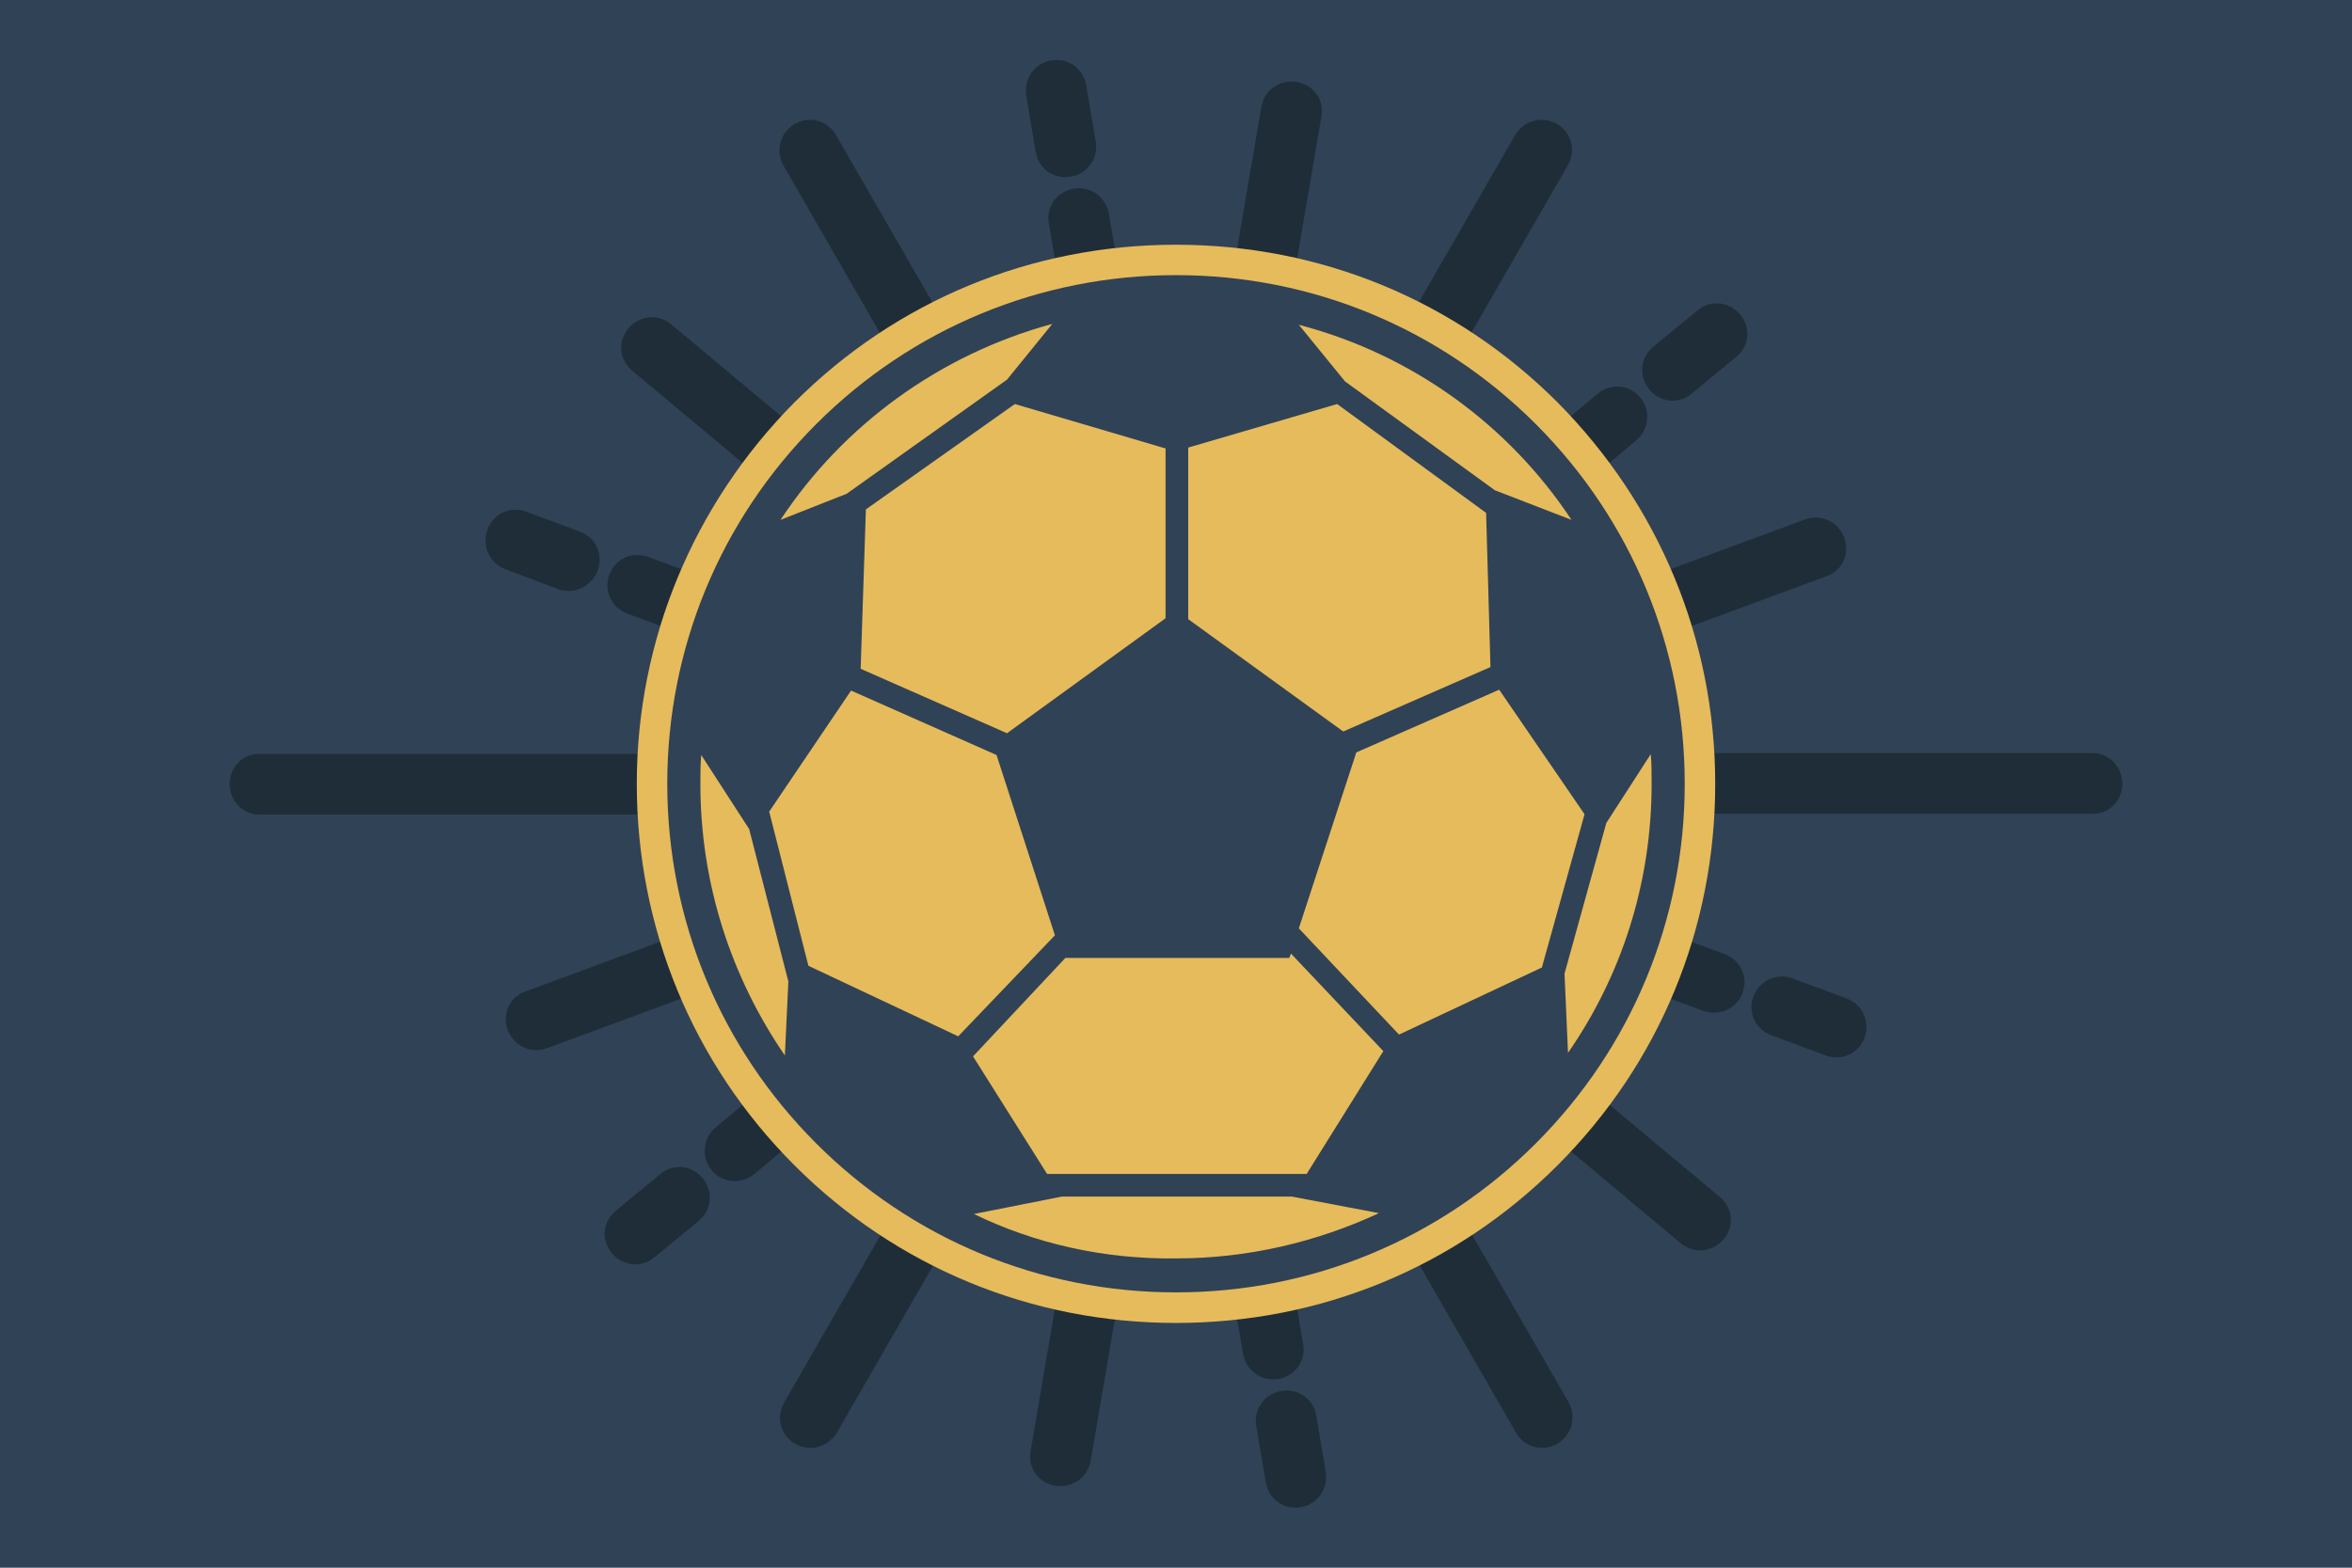
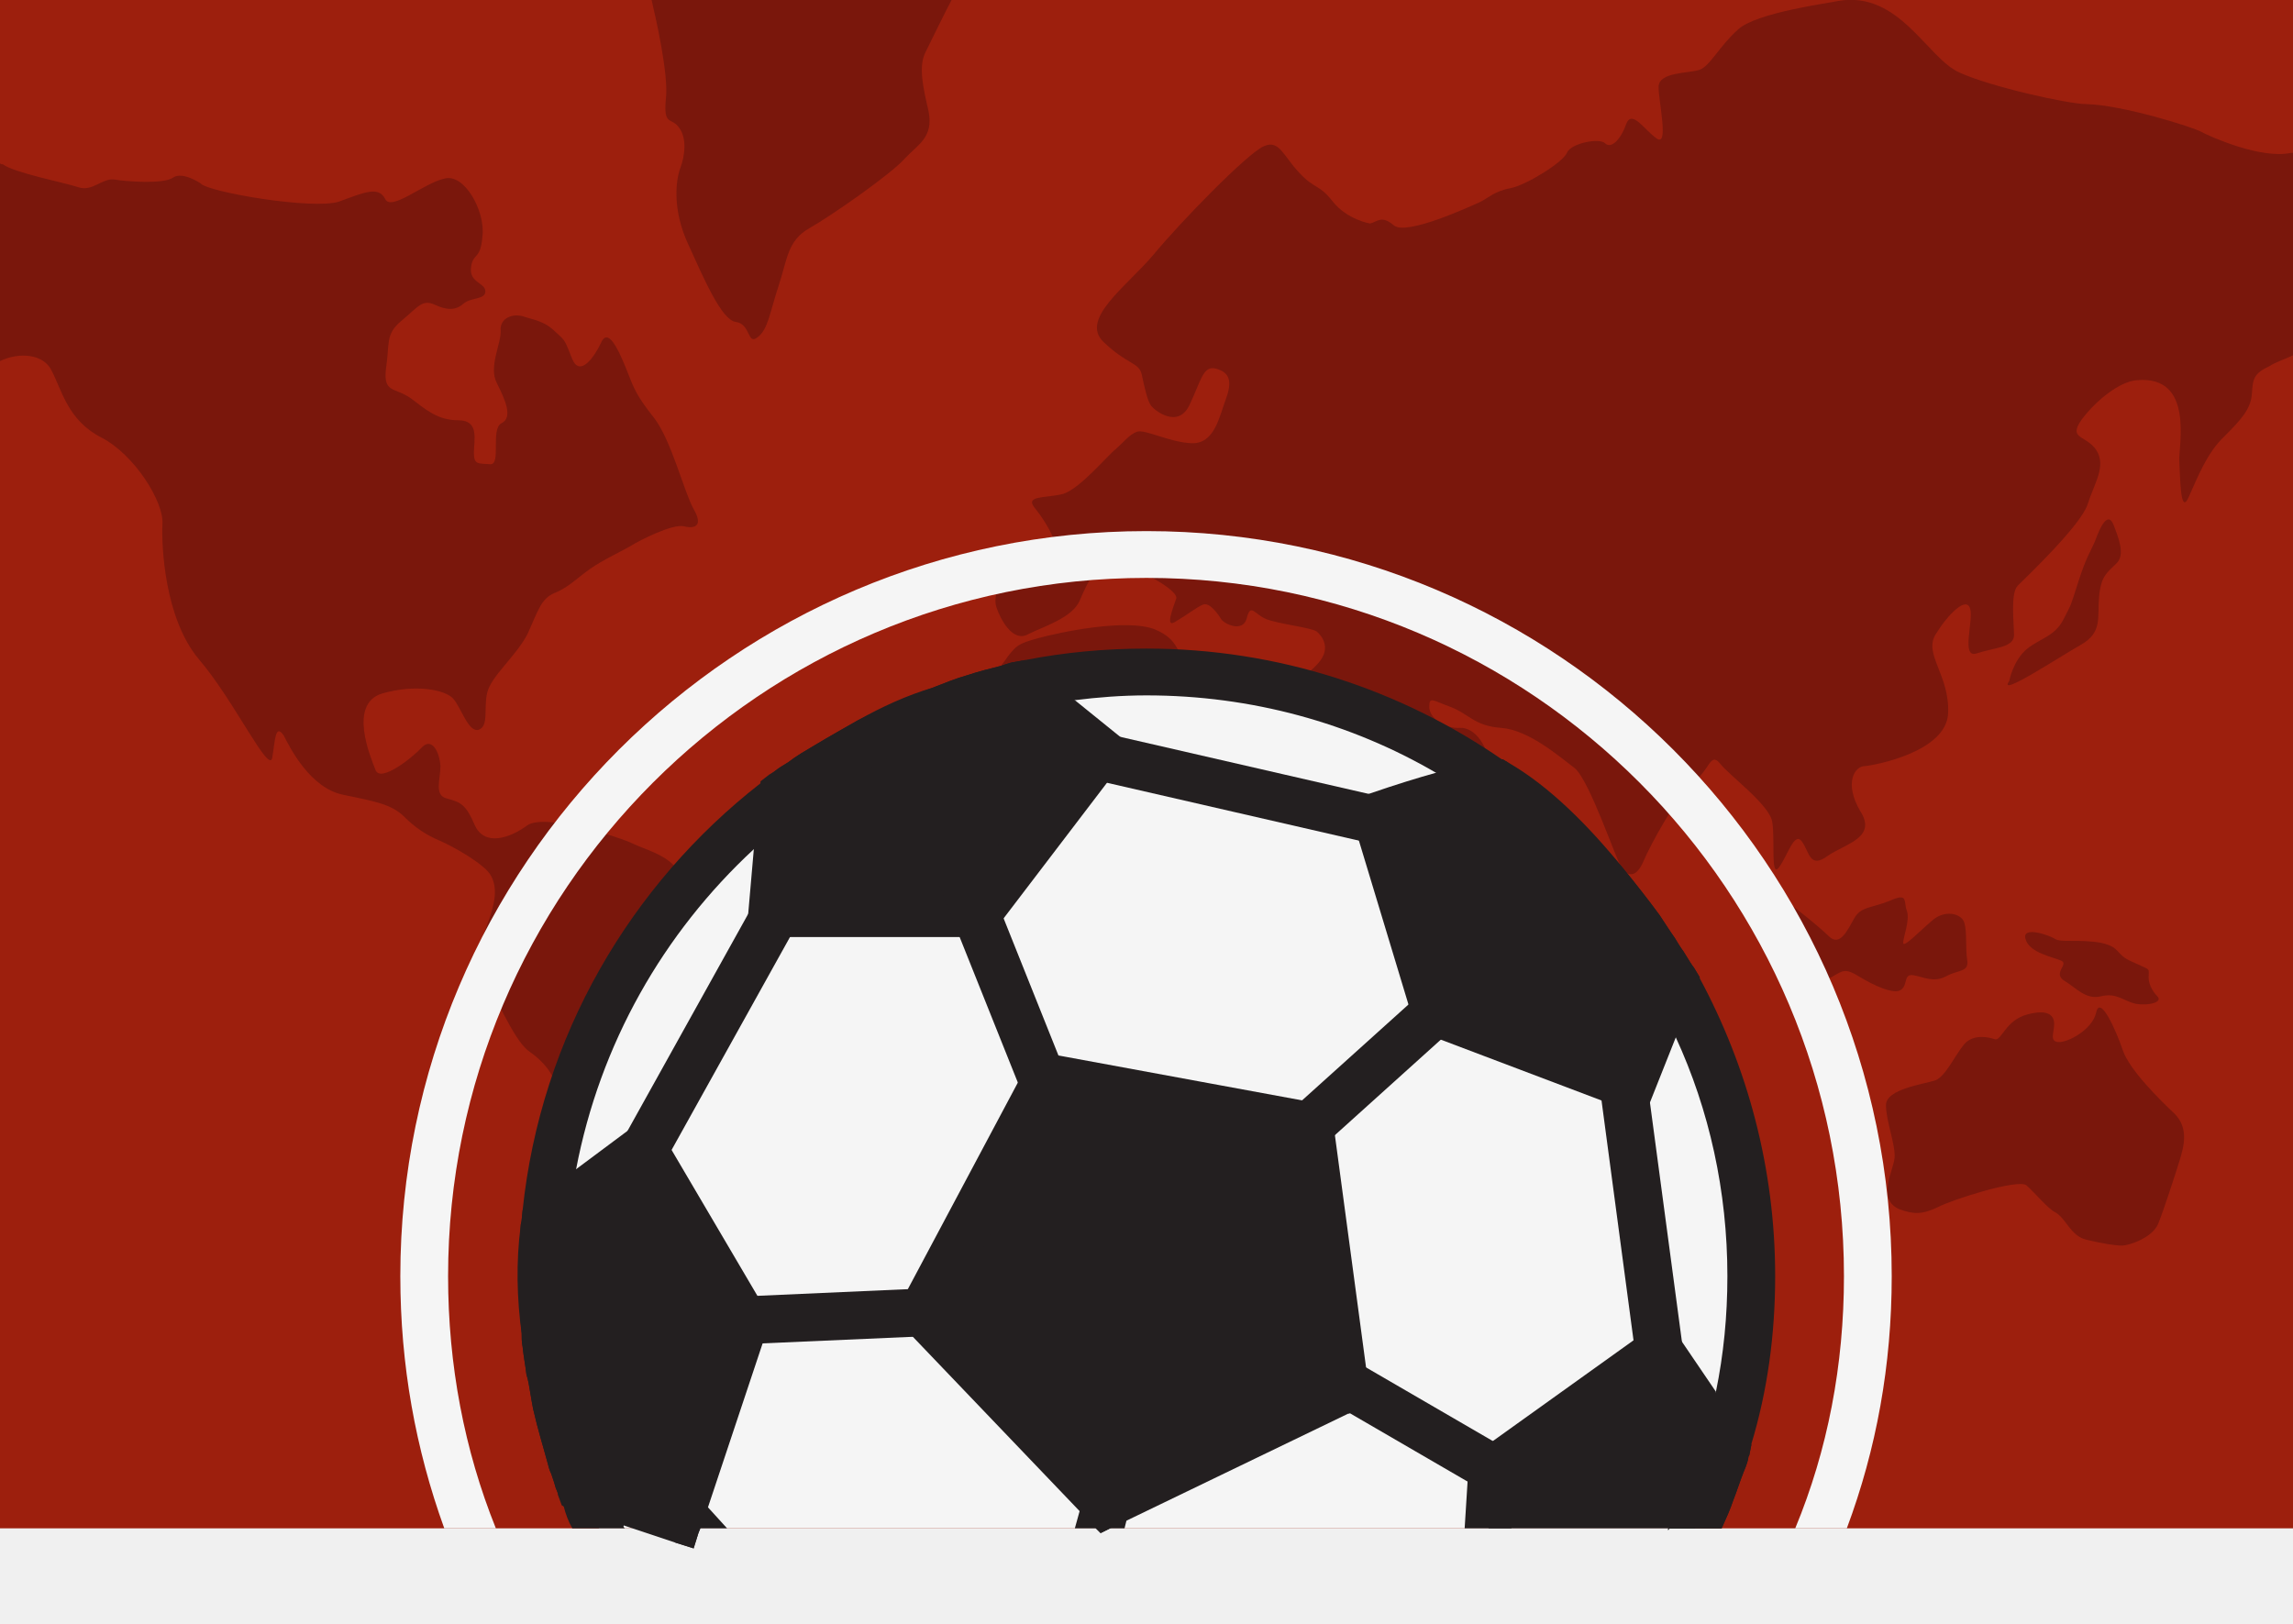
- <svg xmlns="http://www.w3.org/2000/svg" width="27" height="18" viewBox="0 0 27 18" fill="none">
-   <path d="M27 0H0V18H27V0Z" fill="#304256" />
-   <path d="M2.98 9.07H10.1C10.18 9.07 10.18 8.94 10.1 8.94H2.98C2.9 8.93 2.9 9.07 2.98 9.07Z" fill="#1F2D38" stroke="#1F2D38" stroke-width="0.567" stroke-miterlimit="10" />
-   <path d="M9.36 16.31L11.86 11.97C11.9 11.9 11.79 11.83 11.75 11.9L9.25 16.24C9.2 16.32 9.31 16.38 9.36 16.31Z" fill="#1F2D38" stroke="#1F2D38" stroke-width="0.567" stroke-miterlimit="10" />
-   <path d="M17.76 16.24L15.26 11.9C15.22 11.83 15.1 11.89 15.15 11.97L17.65 16.31C17.69 16.38 17.8 16.32 17.76 16.24Z" fill="#1F2D38" stroke="#1F2D38" stroke-width="0.567" stroke-miterlimit="10" />
-   <path d="M24.02 8.93H16.9C16.82 8.93 16.82 9.06 16.9 9.06H24.02C24.1 9.07 24.1 8.93 24.02 8.93Z" fill="#1F2D38" stroke="#1F2D38" stroke-width="0.567" stroke-miterlimit="10" />
-   <path d="M17.64 1.69L15.14 6.03C15.1 6.1 15.21 6.17 15.25 6.1L17.75 1.76C17.8 1.68 17.69 1.62 17.64 1.69Z" fill="#1F2D38" stroke="#1F2D38" stroke-width="0.567" stroke-miterlimit="10" />
-   <path d="M9.24 1.76L11.74 6.1C11.78 6.17 11.9 6.11 11.85 6.03L9.35 1.69C9.31 1.62 9.2 1.68 9.24 1.76Z" fill="#1F2D38" stroke="#1F2D38" stroke-width="0.567" stroke-miterlimit="10" />
-   <path d="M14.76 1.27L14.28 4.08C14.27 4.16 14.4 4.19 14.41 4.1L14.89 1.29C14.91 1.21 14.78 1.19 14.76 1.27Z" fill="#1F2D38" stroke="#1F2D38" stroke-width="0.567" stroke-miterlimit="10" />
-   <path d="M7.44 4.039L9.63 5.869C9.7 5.919 9.78 5.819 9.71 5.769L7.52 3.939C7.46 3.889 7.37 3.989 7.44 4.039Z" fill="#1F2D38" stroke="#1F2D38" stroke-width="0.567" stroke-miterlimit="10" />
-   <path d="M6.18 11.77L8.86 10.78C8.94 10.75 8.89 10.63 8.81 10.66L6.13 11.65C6.05 11.67 6.1 11.8 6.18 11.77Z" fill="#1F2D38" stroke="#1F2D38" stroke-width="0.567" stroke-miterlimit="10" />
-   <path d="M12.24 16.73L12.72 13.92C12.73 13.84 12.6 13.81 12.59 13.9L12.11 16.71C12.09 16.79 12.22 16.81 12.24 16.73Z" fill="#1F2D38" stroke="#1F2D38" stroke-width="0.567" stroke-miterlimit="10" />
-   <path d="M19.56 13.96L17.37 12.13C17.3 12.08 17.22 12.18 17.29 12.23L19.48 14.06C19.54 14.11 19.63 14.01 19.56 13.96Z" fill="#1F2D38" stroke="#1F2D38" stroke-width="0.567" stroke-miterlimit="10" />
-   <path d="M20.82 6.23L18.14 7.22C18.06 7.25 18.11 7.37 18.19 7.34L20.87 6.35C20.95 6.33 20.9 6.2 20.82 6.23Z" fill="#1F2D38" stroke="#1F2D38" stroke-width="0.567" stroke-miterlimit="10" />
-   <path d="M7.3 6.78L10.64 8.01C10.72 8.04 10.77 7.92 10.69 7.89L7.34 6.66C7.26 6.63 7.22 6.75 7.3 6.78Z" fill="#1F2D38" stroke="#1F2D38" stroke-width="0.567" stroke-miterlimit="10" />
-   <path d="M5.9 6.27L6.51 6.5C6.59 6.52 6.64 6.4 6.56 6.37L5.94 6.14C5.86 6.11 5.82 6.24 5.9 6.27Z" fill="#1F2D38" stroke="#1F2D38" stroke-width="0.567" stroke-miterlimit="10" />
-   <path d="M8.48 13.26L11.21 10.98C11.28 10.93 11.19 10.82 11.13 10.88L8.4 13.16C8.33 13.22 8.41 13.32 8.48 13.26Z" fill="#1F2D38" stroke="#1F2D38" stroke-width="0.567" stroke-miterlimit="10" />
-   <path d="M7.33 14.22L7.84 13.8C7.91 13.75 7.82 13.64 7.76 13.7L7.25 14.12C7.18 14.17 7.27 14.27 7.33 14.22Z" fill="#1F2D38" stroke="#1F2D38" stroke-width="0.567" stroke-miterlimit="10" />
-   <path d="M14.68 15.48L14.08 11.97C14.07 11.89 13.94 11.91 13.95 11.99L14.55 15.5C14.57 15.59 14.7 15.56 14.68 15.48Z" fill="#1F2D38" stroke="#1F2D38" stroke-width="0.567" stroke-miterlimit="10" />
-   <path d="M14.94 16.95L14.83 16.3C14.82 16.22 14.69 16.24 14.7 16.32L14.81 16.97C14.82 17.06 14.95 17.04 14.94 16.95Z" fill="#1F2D38" stroke="#1F2D38" stroke-width="0.567" stroke-miterlimit="10" />
-   <path d="M19.7 11.22L16.36 9.99C16.28 9.96 16.23 10.08 16.31 10.11L19.65 11.34C19.74 11.37 19.78 11.25 19.7 11.22Z" fill="#1F2D38" stroke="#1F2D38" stroke-width="0.567" stroke-miterlimit="10" />
-   <path d="M21.1 11.73L20.48 11.5C20.4 11.47 20.35 11.59 20.43 11.62L21.05 11.85C21.14 11.89 21.18 11.76 21.1 11.73Z" fill="#1F2D38" stroke="#1F2D38" stroke-width="0.567" stroke-miterlimit="10" />
-   <path d="M18.52 4.74L15.79 7.02C15.72 7.07 15.81 7.18 15.87 7.12L18.6 4.84C18.67 4.78 18.59 4.68 18.52 4.74Z" fill="#1F2D38" stroke="#1F2D38" stroke-width="0.567" stroke-miterlimit="10" />
-   <path d="M19.67 3.78L19.16 4.2C19.09 4.25 19.18 4.36 19.24 4.3L19.75 3.88C19.82 3.83 19.73 3.73 19.67 3.78Z" fill="#1F2D38" stroke="#1F2D38" stroke-width="0.567" stroke-miterlimit="10" />
-   <path d="M12.32 2.52L12.92 6.03C12.93 6.11 13.06 6.09 13.05 6.01L12.45 2.5C12.43 2.41 12.3 2.44 12.32 2.52Z" fill="#1F2D38" stroke="#1F2D38" stroke-width="0.567" stroke-miterlimit="10" />
-   <path d="M12.06 1.05L12.17 1.7C12.18 1.78 12.31 1.76 12.3 1.68L12.19 1.03C12.18 0.94 12.05 0.96 12.06 1.05Z" fill="#1F2D38" stroke="#1F2D38" stroke-width="0.567" stroke-miterlimit="10" />
-   <path d="M17.88 4.62C16.71 3.45 15.16 2.81 13.5 2.81C11.84 2.81 10.29 3.45 9.12 4.62C7.96 5.79 7.31 7.35 7.31 9C7.31 10.65 7.95 12.21 9.12 13.38C10.29 14.55 11.84 15.19 13.5 15.19C15.16 15.19 16.71 14.55 17.88 13.38C19.05 12.21 19.69 10.66 19.69 9C19.69 7.34 19.04 5.79 17.88 4.62Z" fill="#E6BB5B" />
-   <path d="M17.63 4.869C16.53 3.769 15.06 3.159 13.5 3.159C11.94 3.159 10.47 3.769 9.37 4.869C8.27 5.969 7.66 7.439 7.66 8.999C7.66 10.559 8.27 12.029 9.37 13.129C10.47 14.229 11.94 14.839 13.5 14.839C15.06 14.839 16.53 14.229 17.63 13.129C18.73 12.029 19.34 10.559 19.34 8.999C19.34 7.439 18.73 5.969 17.63 4.869ZM13.64 5.139L15.35 4.639L17.06 5.889L17.11 7.659L15.42 8.399L13.64 7.109V5.139ZM11.44 8.669L12.11 10.739L11 11.899L9.28 11.089L8.83 9.319L9.77 7.929L11.44 8.669ZM9.88 7.679L9.94 5.849L11.65 4.639L13.38 5.149V7.099L11.56 8.419L9.88 7.679ZM12.23 10.999H14.8L14.82 10.949L15.88 12.069L15 13.479H12.02L11.17 12.129L12.23 10.999ZM16.06 11.879L14.91 10.659L15.57 8.639L17.21 7.919L18.19 9.349L17.7 11.109L16.06 11.879ZM18.04 5.969L17.16 5.629L15.44 4.379L14.91 3.729C16.21 4.069 17.32 4.879 18.04 5.969ZM12.08 3.719L11.56 4.359L9.72 5.669L8.96 5.969C9.68 4.879 10.79 4.069 12.08 3.719ZM8.05 8.669L8.6 9.519L9.05 11.269L9.01 12.119C8.4 11.229 8.04 10.159 8.04 8.999C8.04 8.889 8.04 8.779 8.05 8.669ZM11.18 13.939L12.19 13.739H14.83L15.83 13.929C15.12 14.259 14.33 14.449 13.5 14.449C12.67 14.459 11.88 14.279 11.18 13.939ZM18 12.089L17.96 11.179L18.44 9.449L18.95 8.659C18.96 8.769 18.96 8.879 18.96 8.999C18.96 10.149 18.61 11.209 18 12.089Z" fill="#304256" />
+ <svg xmlns="http://www.w3.org/2000/svg" width="24" height="17" viewBox="0 0 24 17" fill="none">
+   <g clip-path="url(#clip0)">
+     <path d="M24 0H0V16H24V0Z" fill="#9D1F0D" />
+     <path d="M9.69 0.54C9.75 0.42 9.88 0.15 9.96 0H6.82C6.86 0.17 7 0.78 6.97 1.03C6.94 1.33 7.03 1.22 7.11 1.34C7.19 1.45 7.17 1.63 7.12 1.76C7.07 1.9 7.04 2.2 7.2 2.55C7.36 2.9 7.55 3.35 7.7 3.37C7.86 3.39 7.82 3.62 7.93 3.53C8.04 3.45 8.06 3.26 8.15 2.99C8.24 2.72 8.24 2.52 8.47 2.39C8.7 2.26 9.33 1.82 9.47 1.66C9.61 1.51 9.77 1.44 9.72 1.17C9.66 0.91 9.61 0.69 9.69 0.54Z" fill="#7A170C" />
+     <path d="M24 1.6C23.99 1.6 23.99 1.6 23.98 1.6C23.67 1.67 23.13 1.43 23.04 1.38C22.95 1.33 22.22 1.1 21.84 1.09C21.65 1.09 20.84 0.91 20.51 0.76C20.17 0.61 19.88 -0.1 19.24 0.01C19.16 0.03 18.38 0.13 18.19 0.31C17.99 0.49 17.9 0.69 17.79 0.73C17.68 0.77 17.36 0.75 17.36 0.91C17.36 1.07 17.47 1.54 17.34 1.45C17.21 1.36 17.08 1.14 17.02 1.3C16.96 1.47 16.86 1.56 16.8 1.5C16.74 1.44 16.44 1.5 16.4 1.6C16.36 1.7 15.97 1.94 15.81 1.97C15.64 2 15.57 2.08 15.48 2.12C15.39 2.16 14.72 2.47 14.59 2.36C14.46 2.25 14.42 2.32 14.34 2.34C14.34 2.34 14.1 2.3 13.95 2.11C13.8 1.92 13.77 1.99 13.6 1.81C13.43 1.63 13.39 1.46 13.23 1.53C13.06 1.6 12.35 2.33 12.07 2.67C11.79 3 11.3 3.34 11.55 3.58C11.8 3.82 11.92 3.79 11.95 3.92C11.98 4.06 12.01 4.2 12.05 4.25C12.09 4.3 12.33 4.49 12.45 4.24C12.57 3.99 12.59 3.82 12.73 3.86C12.87 3.9 12.9 3.99 12.83 4.18C12.76 4.37 12.71 4.65 12.47 4.64C12.24 4.63 11.98 4.49 11.9 4.52C11.82 4.55 11.77 4.62 11.68 4.7C11.59 4.77 11.31 5.11 11.13 5.17C10.94 5.22 10.71 5.18 10.84 5.33C10.97 5.49 11.16 5.83 10.98 5.82C10.8 5.81 10.5 5.78 10.49 5.96C10.47 6.13 10.39 6.24 10.43 6.36C10.47 6.48 10.6 6.73 10.76 6.64C10.92 6.56 11.22 6.47 11.3 6.29C11.38 6.1 11.47 5.9 11.67 5.91C11.87 5.92 12.35 6.18 12.31 6.27C12.28 6.36 12.19 6.58 12.3 6.51C12.42 6.44 12.52 6.36 12.59 6.33C12.66 6.3 12.75 6.43 12.78 6.48C12.81 6.53 13.01 6.63 13.05 6.47C13.09 6.31 13.13 6.43 13.25 6.48C13.37 6.53 13.72 6.57 13.78 6.61C13.83 6.65 13.94 6.78 13.8 6.94C13.66 7.1 13.5 7.17 13.27 7.04C13.04 6.92 12.8 7.14 12.54 7.02C12.28 6.9 12.4 6.72 12.09 6.59C11.79 6.47 11.09 6.62 10.87 6.68C10.65 6.74 10.64 6.76 10.55 6.87C10.47 7 9.88 7.67 9.88 8.05C9.88 8.43 10.1 9.47 10.8 9.37C11.5 9.27 11.93 9.33 11.85 9.53C11.77 9.74 11.81 9.79 11.94 10.03C12.07 10.27 12.37 11.85 12.42 12.11C12.47 12.37 12.38 12.7 12.71 12.65C13.04 12.6 13.39 12.51 13.52 12.21C13.66 11.91 13.68 11.57 13.86 11.39C14.04 11.21 14.26 11.21 14.28 10.96C14.3 10.71 14.23 10.12 14.35 9.98C14.47 9.85 15.02 9.23 15.08 8.98C15.14 8.73 15.22 8.67 14.99 8.67C14.76 8.67 14.37 8.64 14.26 8.43C14.15 8.22 13.89 7.83 13.89 7.73C13.89 7.64 14.05 7.65 14.13 7.84C14.21 8.04 14.49 8.63 14.81 8.5C15.12 8.38 15.57 8.23 15.58 8.03C15.59 7.83 15.44 7.61 15.28 7.62C15.12 7.63 14.96 7.52 14.96 7.4C14.96 7.29 14.99 7.33 15.18 7.4C15.37 7.47 15.43 7.6 15.71 7.62C16 7.64 16.32 7.92 16.48 8.04C16.64 8.17 16.92 9.02 16.98 9.1C17.05 9.18 17.13 9.18 17.2 9.02C17.27 8.85 17.56 8.32 17.73 8.18C17.89 8.07 17.9 7.87 18 7.99C18.1 8.12 18.53 8.43 18.55 8.61C18.58 8.8 18.53 9.2 18.62 9.08C18.71 8.96 18.78 8.7 18.86 8.81C18.94 8.92 18.94 9.1 19.13 8.96C19.32 8.83 19.65 8.77 19.47 8.49C19.3 8.2 19.41 8.02 19.52 8.02C19.63 8.01 20.37 7.87 20.39 7.47C20.41 7.07 20.13 6.85 20.26 6.64C20.39 6.43 20.58 6.24 20.62 6.37C20.66 6.49 20.52 6.9 20.69 6.84C20.87 6.78 21.08 6.78 21.08 6.65C21.08 6.52 21.04 6.21 21.12 6.13C21.2 6.05 21.78 5.5 21.85 5.28C21.92 5.06 22.05 4.88 21.94 4.71C21.83 4.55 21.64 4.6 21.79 4.39C21.94 4.19 22.19 3.99 22.37 3.98C22.97 3.93 22.8 4.67 22.81 4.83C22.82 5 22.82 5.41 22.91 5.2C23 5 23.1 4.74 23.28 4.57C23.46 4.39 23.56 4.28 23.57 4.12C23.58 3.96 23.59 3.91 23.76 3.83C23.8 3.8 23.89 3.77 24 3.72V1.6Z" fill="#7A170C" />
+     <path d="M8.67 9.99C8.47 9.83 7.74 9.72 7.71 9.7C7.69 9.68 7.2 9.24 7.08 9.09C6.96 8.94 6.74 8.89 6.62 8.83C6.5 8.77 5.71 8.51 5.52 8.64C5.33 8.78 5.07 8.86 4.97 8.64C4.88 8.43 4.83 8.4 4.68 8.36C4.54 8.33 4.61 8.16 4.61 8.02C4.6 7.87 4.52 7.72 4.42 7.82C4.32 7.93 3.98 8.2 3.93 8.06C3.88 7.93 3.64 7.37 4 7.26C4.35 7.16 4.65 7.22 4.74 7.31C4.83 7.41 4.9 7.67 5.01 7.64C5.12 7.6 5.06 7.41 5.1 7.25C5.14 7.08 5.4 6.87 5.52 6.64C5.63 6.4 5.66 6.27 5.8 6.21C5.95 6.15 6.03 6.06 6.17 5.96C6.31 5.86 6.53 5.76 6.61 5.71C6.69 5.66 7.04 5.48 7.16 5.51C7.28 5.54 7.36 5.5 7.26 5.33C7.16 5.15 7.03 4.62 6.85 4.38C6.66 4.14 6.64 4.08 6.55 3.85C6.46 3.63 6.36 3.43 6.29 3.59C6.22 3.74 6.07 3.95 5.99 3.76C5.91 3.56 5.92 3.57 5.82 3.48C5.72 3.38 5.64 3.36 5.5 3.32C5.37 3.27 5.23 3.33 5.24 3.46C5.25 3.59 5.11 3.84 5.2 4.01C5.29 4.19 5.37 4.37 5.25 4.43C5.13 4.49 5.25 4.87 5.13 4.86C5.01 4.85 4.96 4.87 4.96 4.74C4.96 4.61 5.02 4.4 4.8 4.4C4.58 4.4 4.46 4.29 4.3 4.17C4.13 4.05 4.01 4.12 4.04 3.86C4.08 3.6 4.03 3.5 4.2 3.36C4.38 3.21 4.42 3.13 4.55 3.19C4.68 3.25 4.77 3.25 4.85 3.18C4.93 3.11 5.08 3.14 5.08 3.05C5.08 2.96 4.91 2.96 4.93 2.8C4.95 2.64 5.03 2.73 5.05 2.47C5.08 2.21 4.86 1.81 4.65 1.87C4.43 1.92 4.09 2.22 4.03 2.08C3.96 1.95 3.82 2.01 3.55 2.11C3.28 2.2 2.17 2.01 2.1 1.92C2.1 1.92 1.91 1.79 1.81 1.86C1.71 1.93 1.32 1.9 1.2 1.88C1.07 1.86 0.97 2.01 0.82 1.96C0.67 1.91 0.15 1.81 0.03 1.72C0.02 1.72 0.01 1.72 0 1.71V3.78C0.21 3.68 0.46 3.71 0.54 3.88C0.65 4.09 0.71 4.4 1.06 4.58C1.41 4.76 1.72 5.26 1.7 5.49C1.69 5.71 1.72 6.47 2.08 6.9C2.45 7.33 2.82 8.12 2.85 7.93C2.88 7.75 2.88 7.57 2.97 7.7C3.04 7.84 3.25 8.25 3.59 8.32C3.93 8.39 4.09 8.42 4.22 8.54C4.35 8.67 4.46 8.74 4.6 8.8C4.74 8.86 5.08 9.05 5.14 9.17C5.21 9.3 5.18 9.46 5.11 9.65C5.04 9.84 4.96 10.02 5.06 10.2C5.16 10.37 5.37 10.88 5.53 11C5.7 11.12 5.87 11.3 5.83 11.56C5.79 11.82 5.6 12.93 5.63 13.18C5.65 13.43 5.4 14.25 5.6 14.58C5.8 14.91 6.13 15.01 6.28 14.97C6.43 14.93 6.31 14.92 6.24 14.76C6.17 14.61 6.18 14.41 6.26 14.26C6.34 14.11 6.34 14.03 6.3 13.87C6.26 13.7 6.28 13.61 6.38 13.49C6.48 13.37 6.89 13.03 7.02 12.88C7.15 12.74 7.96 11.74 8.07 11.66C8.18 11.58 8.42 11.38 8.5 11.07C8.58 10.76 8.87 10.15 8.67 9.99Z" fill="#7A170C" />
+     <path d="M21.93 5.66C21.87 5.8 21.84 5.82 21.75 6.1C21.66 6.38 21.69 6.3 21.6 6.48C21.51 6.66 21.36 6.68 21.22 6.79C21.07 6.91 21.03 7.13 21.03 7.13C20.9 7.31 21.55 6.88 21.78 6.75C22.01 6.62 21.95 6.46 21.97 6.25C21.99 6.03 22.05 6 22.15 5.9C22.25 5.81 22.17 5.62 22.12 5.49C22.06 5.35 21.98 5.52 21.93 5.66Z" fill="#7A170C" />
+     <path d="M19.9 10.36C19.97 10.31 19.92 10.19 20.03 10.21C20.14 10.23 20.24 10.29 20.37 10.22C20.5 10.15 20.61 10.18 20.59 10.05C20.57 9.93 20.59 9.76 20.56 9.66C20.53 9.56 20.35 9.52 20.22 9.64C20.09 9.75 19.92 9.93 19.92 9.87C19.92 9.81 19.99 9.64 19.96 9.54C19.92 9.44 19.98 9.34 19.78 9.43C19.58 9.51 19.48 9.49 19.41 9.61C19.34 9.73 19.26 9.92 19.14 9.8C19.02 9.68 18.68 9.42 18.68 9.42C18.65 9.39 18.26 9.07 18.39 9.29C18.53 9.51 18.74 9.88 18.84 10.01C18.94 10.15 19.04 10.3 19.17 10.23C19.29 10.16 19.31 10.13 19.47 10.23C19.6 10.31 19.83 10.42 19.9 10.36Z" fill="#7A170C" />
+     <path d="M22.32 10.07C22.13 9.99 22.21 9.92 21.99 9.87C21.76 9.83 21.57 9.87 21.51 9.83C21.45 9.79 21.16 9.69 21.2 9.83C21.24 9.98 21.5 10.02 21.58 10.06C21.65 10.1 21.48 10.19 21.61 10.27C21.73 10.34 21.83 10.47 21.99 10.43C22.16 10.39 22.22 10.48 22.36 10.51C22.5 10.53 22.64 10.49 22.58 10.43C22.52 10.37 22.48 10.28 22.49 10.21C22.49 10.13 22.51 10.16 22.32 10.07Z" fill="#7A170C" />
+     <path d="M22.22 10.999C22.15 10.79 21.98 10.409 21.94 10.6C21.9 10.78 21.64 10.919 21.54 10.909C21.45 10.899 21.5 10.809 21.5 10.72C21.5 10.639 21.45 10.559 21.22 10.62C20.99 10.68 20.95 10.899 20.88 10.88C20.82 10.86 20.66 10.819 20.56 10.93C20.46 11.05 20.37 11.259 20.26 11.309C20.14 11.35 19.74 11.399 19.74 11.569C19.74 11.739 19.84 11.979 19.83 12.12C19.82 12.249 19.64 12.559 19.88 12.659C20.02 12.71 20.11 12.72 20.28 12.639C20.43 12.559 21.12 12.339 21.21 12.409C21.3 12.489 21.44 12.659 21.51 12.69C21.63 12.759 21.67 12.94 21.84 12.979C22.01 13.02 22.14 13.04 22.21 13.04C22.28 13.04 22.53 12.96 22.59 12.809C22.65 12.659 22.76 12.319 22.81 12.159C22.86 11.999 22.91 11.809 22.76 11.659C22.6 11.509 22.29 11.2 22.22 10.999Z" fill="#7A170C" />
+     <path d="M12 5.56C7.69 5.56 4.19 9.06 4.19 13.36C4.19 14.29 4.35 15.17 4.65 16H5.19C4.86 15.18 4.69 14.29 4.69 13.36C4.69 9.33 7.97 6.05 12 6.05C16.03 6.05 19.3 9.33 19.3 13.36C19.3 14.29 19.13 15.18 18.79 16H19.33C19.64 15.17 19.8 14.29 19.8 13.36C19.8 9.06 16.3 5.56 12 5.56Z" fill="#F5F5F5" />
+     <path d="M18.33 13.36C18.33 13.87 18.27 14.37 18.15 14.85C18.13 14.95 18.1 15.06 18.07 15.16C18.07 15.16 18.05 15.23 18.01 15.36C17.98 15.44 17.95 15.52 17.92 15.6C17.87 15.71 17.82 15.85 17.74 16H17.47C17.47 16 17.47 16.01 17.46 16.02C17.46 16.01 17.46 16.01 17.46 16H11.62L11.52 16.05L11.5 16.03L11.47 16H7.33L7.31 16.05L7.26 16.21L7.07 16.15L6.62 16H6.27C6.24 15.95 6.22 15.91 6.2 15.86C6.15 15.76 6.11 15.66 6.08 15.56C6.07 15.54 6.06 15.53 6.06 15.51C6.06 15.5 6.05 15.48 6.04 15.45C6.02 15.39 6 15.33 5.98 15.28C5.95 15.2 5.93 15.11 5.91 15.03C5.88 14.93 5.85 14.83 5.84 14.73C5.82 14.67 5.81 14.61 5.8 14.56C5.79 14.49 5.77 14.42 5.76 14.35C5.74 14.25 5.73 14.14 5.71 14.02V13.98C5.69 13.78 5.68 13.57 5.68 13.36C5.68 13.2 5.69 13.04 5.7 12.88C5.7 12.86 5.71 12.83 5.71 12.81C5.71 12.69 5.73 12.57 5.75 12.46C5.97 10.89 6.77 9.5 7.93 8.53C8.01 8.46 8.1 8.39 8.19 8.33C8.26 8.27 8.33 8.22 8.4 8.17C8.5 8.1 8.6 8.04 8.7 7.98C9.07 7.74 9.48 7.55 9.9 7.41C10 7.36 10.11 7.33 10.21 7.3C10.26 7.29 10.31 7.27 10.35 7.26C10.42 7.24 10.48 7.22 10.55 7.21C10.59 7.2 10.63 7.19 10.67 7.18C10.78 7.16 10.89 7.14 11 7.13C11.32 7.07 11.66 7.04 12 7.04C13.23 7.04 14.37 7.39 15.34 8C15.45 8.06 15.55 8.12 15.64 8.19C15.94 8.4 16.22 8.63 16.48 8.89C16.54 8.95 16.6 9.02 16.66 9.09C16.97 9.42 17.24 9.79 17.47 10.19C17.5 10.24 17.51 10.26 17.51 10.26C17.57 10.35 17.62 10.44 17.66 10.54V10.55C18.09 11.4 18.33 12.35 18.33 13.36Z" fill="#F5F5F5" />
+     <path d="M17.79 10.24V10.23L17.73 10.13C17.72 10.12 17.68 10.06 17.62 9.96C17.59 9.92 17.56 9.87 17.53 9.82C17.48 9.75 17.43 9.67 17.37 9.58C17.26 9.43 17.12 9.25 16.98 9.08C16.63 8.67 16.23 8.3 15.78 7.98C15.76 7.97 15.75 7.96 15.73 7.95H15.72C14.66 7.22 13.38 6.79 12 6.79C11.56 6.79 11.14 6.83 10.73 6.91L10.62 6.93C10.61 6.93 10.56 6.94 10.48 6.97C10.36 7 10.24 7.03 10.12 7.07C10.01 7.1 9.89 7.15 9.76 7.2C9.49 7.28 9.23 7.4 8.98 7.54C8.84 7.62 8.68 7.71 8.53 7.8C8.43 7.86 8.34 7.91 8.25 7.98C8.2 8.01 8.15 8.04 8.1 8.08C8.05 8.12 8 8.16 7.96 8.2C6.6 9.26 5.66 10.85 5.47 12.67L5.46 12.77C5.46 12.79 5.45 12.81 5.45 12.83C5.44 13 5.43 13.18 5.43 13.36C5.43 13.56 5.44 13.76 5.46 13.96C5.46 14.01 5.46 14.05 5.47 14.1C5.48 14.2 5.5 14.3 5.51 14.39C5.53 14.45 5.54 14.52 5.55 14.58C5.56 14.64 5.57 14.7 5.58 14.75C5.63 14.97 5.69 15.16 5.73 15.31C5.74 15.35 5.75 15.39 5.77 15.43C5.78 15.46 5.79 15.49 5.8 15.52C5.81 15.56 5.82 15.59 5.83 15.61C5.85 15.67 5.87 15.72 5.9 15.77C5.92 15.85 5.95 15.93 5.99 16H6.54C6.53 15.99 6.52 15.98 6.53 15.97C6.47 15.87 6.43 15.77 6.39 15.66C6.34 15.56 6.3 15.46 6.27 15.36C6.27 15.35 6.26 15.34 6.26 15.33C6.24 15.27 6.22 15.21 6.21 15.15C6.2 15.1 6.18 15.04 6.16 14.97C6.11 14.83 6.08 14.69 6.06 14.54C6.04 14.46 6.02 14.38 6.01 14.29C5.99 14.19 5.97 14.09 5.96 13.98C5.94 13.78 5.93 13.57 5.93 13.36C5.93 13.21 5.94 13.07 5.95 12.93C5.95 12.82 5.96 12.71 5.98 12.6C5.99 12.48 6.01 12.36 6.03 12.24C6.28 10.93 6.94 9.77 7.89 8.89C7.98 8.81 8.07 8.73 8.16 8.66C8.25 8.58 8.34 8.51 8.43 8.45C8.45 8.44 8.46 8.43 8.48 8.42C8.57 8.34 8.68 8.27 8.78 8.22C8.88 8.16 8.98 8.1 9.08 8.05C9.16 8.01 9.23 7.97 9.3 7.94C9.67 7.73 10.07 7.58 10.49 7.48C10.54 7.47 10.58 7.46 10.61 7.45C10.71 7.42 10.81 7.4 10.92 7.38C11.03 7.36 11.14 7.34 11.25 7.33C11.49 7.3 11.74 7.28 12 7.28C13.1 7.28 14.14 7.57 15.03 8.09C15.13 8.14 15.22 8.2 15.31 8.27C15.4 8.32 15.5 8.38 15.58 8.45H15.59C15.83 8.63 16.04 8.81 16.25 9.01C16.38 9.14 16.5 9.28 16.61 9.41C16.66 9.48 16.72 9.54 16.77 9.61C16.92 9.77 17.03 9.95 17.14 10.13C17.18 10.19 17.21 10.24 17.24 10.28C17.3 10.37 17.35 10.46 17.39 10.55V10.56C17.45 10.66 17.5 10.75 17.54 10.86C17.89 11.62 18.08 12.47 18.08 13.36C18.08 13.78 18.04 14.18 17.96 14.57V14.58C17.94 14.69 17.91 14.79 17.88 14.89C17.86 15 17.83 15.1 17.79 15.21C17.79 15.23 17.78 15.24 17.78 15.26C17.74 15.36 17.69 15.5 17.62 15.67C17.58 15.77 17.53 15.88 17.47 16H18.02C18.07 15.89 18.11 15.8 18.14 15.71C18.18 15.61 18.21 15.51 18.25 15.41C18.28 15.34 18.3 15.28 18.3 15.25C18.31 15.24 18.31 15.23 18.31 15.23L18.33 15.13V15.12C18.5 14.56 18.58 13.97 18.58 13.36C18.58 12.23 18.29 11.17 17.79 10.24Z" fill="#231F20" />
+     <path d="M11.57 15.749L9.65 13.739L10.97 11.279L13.71 11.779L14.08 14.539L11.57 15.749Z" fill="#231F20" />
+     <path d="M13.73 11.95V11.94L13.71 11.78L13.93 11.58V11.57L13.63 11.52L11.08 11.05L11.18 11.32L10.97 11.28L10.93 11.36L10.78 11.64V11.65L10.35 12.44L9.78 13.49L10.04 13.48V13.52L11.02 11.7L11.05 11.66L11.1 11.56L11.28 11.59H11.29L13.48 11.99L13.76 14.02L14.03 14.17L13.73 11.95ZM13.73 11.95V11.94L13.71 11.78L13.93 11.58V11.57L13.63 11.52L11.08 11.05L11.18 11.32L10.97 11.28L10.93 11.36L10.78 11.64V11.65L10.35 12.44L9.78 13.49L10.04 13.48V13.52L11.02 11.7L11.05 11.66L11.1 11.56L11.28 11.59H11.29L13.48 11.99L13.76 14.02L14.03 14.17L13.73 11.95ZM13.73 11.95V11.94L13.71 11.78L13.93 11.58V11.57L13.63 11.52L11.08 11.05L11.18 11.32L10.97 11.28L10.93 11.36L10.78 11.64V11.65L10.35 12.44L9.78 13.49L10.04 13.48V13.52L11.02 11.7L11.05 11.66L11.1 11.56L11.28 11.59H11.29L13.48 11.99L13.76 14.02L14.03 14.17L13.73 11.95ZM13.73 11.95V11.94L13.71 11.78L13.93 11.58V11.57L13.63 11.52L11.08 11.05L11.18 11.32L10.97 11.28L10.93 11.36L10.78 11.64V11.65L10.35 12.44L9.78 13.49L10.04 13.48V13.52L11.02 11.7L11.05 11.66L11.1 11.56L11.28 11.59H11.29L13.48 11.99L13.76 14.02L14.03 14.17L13.73 11.95ZM13.73 11.95V11.94L13.71 11.78L13.93 11.58V11.57L13.63 11.52L11.08 11.05L11.18 11.32L10.97 11.28L10.93 11.36L10.78 11.64V11.65L10.35 12.44L9.78 13.49L10.04 13.48V13.52L11.02 11.7L11.05 11.66L11.1 11.56L11.28 11.59H11.29L13.48 11.99L13.76 14.02L14.03 14.17L13.73 11.95ZM13.73 11.95V11.94L13.71 11.78L13.93 11.58V11.57L13.63 11.52L11.08 11.05L11.18 11.32L10.97 11.28L10.93 11.36L10.78 11.64V11.65L10.35 12.44L9.78 13.49L10.04 13.48V13.52L11.02 11.7L11.05 11.66L11.1 11.56L11.28 11.59H11.29L13.48 11.99L13.76 14.02L14.03 14.17L13.73 11.95ZM13.73 11.95V11.94L13.71 11.78L13.93 11.58V11.57L13.63 11.52L11.08 11.05L11.18 11.32L10.97 11.28L10.93 11.36L10.78 11.64V11.65L10.35 12.44L9.78 13.49L10.04 13.48V13.52L11.02 11.7L11.05 11.66L11.1 11.56L11.28 11.59H11.29L13.48 11.99L13.76 14.02L14.03 14.17L13.73 11.95ZM14.34 14.64V14.63L14.3 14.33L13.97 11.87L13.93 11.58V11.57L13.63 11.52L11.08 11.05H11.07L10.83 11.01L10.81 11.06L10.65 11.34L9.5 13.5L9.37 13.75L9.35 13.78L9.55 13.99L11.3 15.82L11.47 16L11.5 16.03L11.52 16.05L11.62 16L11.79 15.92L14.11 14.8H14.12L14.35 14.68L14.34 14.64ZM13.81 14.39L13.59 14.49L11.98 15.27L11.68 15.42L11.63 15.44L11.46 15.26L10.06 13.8L9.95 13.69L10.04 13.52L11.02 11.7L11.05 11.66L11.1 11.56L11.28 11.59H11.29L13.48 11.99L13.76 14.02L13.8 14.32L13.81 14.39ZM13.73 11.95V11.94L13.71 11.78L13.93 11.58V11.57L13.63 11.52L11.08 11.05L11.18 11.32L10.97 11.28L10.93 11.36L10.78 11.64V11.65L10.35 12.44L9.78 13.49L10.04 13.48V13.52L11.02 11.7L11.05 11.66L11.1 11.56L11.28 11.59H11.29L13.48 11.99L13.76 14.02L14.03 14.17L13.73 11.95ZM13.73 11.95V11.94L13.71 11.78L13.93 11.58V11.57L13.63 11.52L11.08 11.05L11.18 11.32L10.97 11.28L10.93 11.36L10.78 11.64V11.65L10.35 12.44L9.78 13.49L10.04 13.48V13.52L11.02 11.7L11.05 11.66L11.1 11.56L11.28 11.59H11.29L13.48 11.99L13.76 14.02L14.03 14.17L13.73 11.95ZM13.73 11.95V11.94L13.71 11.78L13.93 11.58V11.57L13.63 11.52L11.08 11.05L11.18 11.32L10.97 11.28L10.93 11.36L10.78 11.64V11.65L10.35 12.44L9.78 13.49L10.04 13.48V13.52L11.02 11.7L11.05 11.66L11.1 11.56L11.28 11.59H11.29L13.48 11.99L13.76 14.02L14.03 14.17L13.73 11.95ZM13.73 11.95V11.94L13.71 11.78L13.93 11.58V11.57L13.63 11.52L11.08 11.05L11.18 11.32L10.97 11.28L10.93 11.36L10.78 11.64V11.65L10.35 12.44L9.78 13.49L10.04 13.48V13.52L11.02 11.7L11.05 11.66L11.1 11.56L11.28 11.59H11.29L13.48 11.99L13.76 14.02L14.03 14.17L13.73 11.95ZM13.73 11.95V11.94L13.71 11.78L13.93 11.58V11.57L13.63 11.52L11.08 11.05L11.18 11.32L10.97 11.28L10.93 11.36L10.78 11.64V11.65L10.35 12.44L9.78 13.49L10.04 13.48V13.52L11.02 11.7L11.05 11.66L11.1 11.56L11.28 11.59H11.29L13.48 11.99L13.76 14.02L14.03 14.17L13.73 11.95ZM13.73 11.95V11.94L13.71 11.78L13.93 11.58V11.57L13.63 11.52L11.08 11.05L11.18 11.32L10.97 11.28L10.93 11.36L10.78 11.64V11.65L10.35 12.44L9.78 13.49L10.04 13.48V13.52L11.02 11.7L11.05 11.66L11.1 11.56L11.28 11.59H11.29L13.48 11.99L13.76 14.02L14.03 14.17L13.73 11.95ZM13.73 11.95V11.94L13.71 11.78L13.93 11.58V11.57L13.63 11.52L11.08 11.05L11.18 11.32L10.97 11.28L10.93 11.36L10.78 11.64V11.65L10.35 12.44L9.78 13.49L10.04 13.48V13.52L11.02 11.7L11.05 11.66L11.1 11.56L11.28 11.59H11.29L13.48 11.99L13.76 14.02L14.03 14.17L13.73 11.95Z" fill="#231F20" />
+     <path d="M8.19 8.31L8.08 9.56H10.23L11.53 7.87L10.67 7.18C10.67 7.18 9.44 7.42 8.19 8.31Z" fill="#231F20" />
+     <path d="M11.73 7.72L11.72 7.71L11.25 7.33L11 7.13L10.73 6.91L10.62 6.93C10.61 6.93 10.56 6.94 10.48 6.97C10.36 7 10.24 7.03 10.12 7.07C10.01 7.1 9.89 7.15 9.76 7.2C9.53 7.28 9.27 7.4 8.98 7.54C8.84 7.62 8.68 7.71 8.53 7.8C8.43 7.86 8.34 7.91 8.25 7.98C8.2 8.01 8.15 8.04 8.1 8.08C8.08 8.09 8.07 8.1 8.05 8.11L7.96 8.18V8.2L7.93 8.53L7.89 8.89L7.83 9.58L7.81 9.81H10.35L10.5 9.62L11.59 8.19L11.76 7.98L11.87 7.83L11.73 7.72ZM10.28 9.08L10.11 9.31H8.35L8.43 8.45C8.45 8.44 8.46 8.43 8.48 8.42C8.58 8.35 8.68 8.28 8.78 8.22C8.88 8.16 8.98 8.1 9.08 8.05C9.16 8.01 9.23 7.97 9.3 7.94C9.81 7.7 10.24 7.56 10.49 7.48C10.54 7.47 10.58 7.46 10.61 7.45L11.18 7.91L10.28 9.07V9.08Z" fill="#231F20" />
+     <path d="M5.71 12.81L6.73 12.03L7.8 13.84L7.1 15.9L6.07 15.56C6.08 15.56 5.52 14.09 5.71 12.81Z" fill="#231F20" />
+     <path d="M7.45 14.09L7.01 15.41L7.04 15.38L7.21 15.57L7.71 14.08L7.45 14.09ZM7.45 14.09L7.01 15.41L7.04 15.38L7.21 15.57L7.71 14.08L7.45 14.09ZM7.93 13.57L7.03 12.04L6.88 11.79L6.8 11.66L6.58 11.83L6.03 12.24L5.75 12.46L5.47 12.67L5.46 12.77C5.46 12.79 5.45 12.81 5.45 12.83C5.4 13.21 5.41 13.6 5.46 13.96C5.46 14.01 5.46 14.05 5.47 14.1C5.48 14.2 5.5 14.3 5.51 14.39C5.53 14.45 5.54 14.52 5.55 14.58C5.56 14.64 5.57 14.7 5.58 14.75C5.63 14.97 5.69 15.16 5.73 15.31C5.74 15.35 5.75 15.39 5.77 15.43C5.78 15.46 5.79 15.49 5.8 15.52C5.81 15.56 5.82 15.59 5.83 15.61C5.84 15.63 5.84 15.64 5.84 15.65L5.88 15.76L5.9 15.77L6.2 15.86L6.53 15.97L6.62 16L7.07 16.15L7.26 16.21L7.31 16.05L7.33 16L7.41 15.78L7.98 14.07L8.07 13.81L7.93 13.57ZM7.52 13.87L7.45 14.08V14.09L6.95 15.59L6.87 15.56L6.85 15.55H6.84L6.27 15.36C6.27 15.35 6.26 15.34 6.26 15.33C6.24 15.27 6.22 15.21 6.21 15.15C6.2 15.1 6.18 15.04 6.16 14.97C6.13 14.84 6.09 14.7 6.06 14.54C6.04 14.46 6.02 14.38 6.01 14.29C5.99 14.19 5.97 14.09 5.96 13.98C5.92 13.64 5.9 13.28 5.94 12.94L5.95 12.93L6.66 12.39L7.43 13.71L7.44 13.72L7.5 13.84L7.52 13.87ZM7.45 14.09L7.01 15.41L7.04 15.38L7.21 15.57L7.71 14.08L7.45 14.09Z" fill="#231F20" />
+     <path d="M18.07 15.16C18.07 15.16 18.05 15.23 18.01 15.36C17.98 15.44 17.95 15.52 17.92 15.6C17.87 15.71 17.82 15.85 17.74 16H17.47C17.47 16 17.47 16.01 17.46 16.02C17.46 16.01 17.46 16.01 17.46 16H15.58L15.6 15.66V15.65L15.61 15.4L15.63 15.38L15.85 15.23L17.13 14.31L17.37 14.14L17.53 14.37L17.88 14.89L18.07 15.16Z" fill="#231F20" />
+     <path d="M15.6 15.65V15.66L15.58 16H15.82L15.84 15.79L15.6 15.65ZM15.6 15.66L15.58 16H15.82L15.84 15.79L15.6 15.66ZM18.15 14.85L17.96 14.58V14.57L17.6 14.04L17.43 13.79L17.33 13.86L17.1 14.03L15.62 15.09L15.4 15.25L15.37 15.27L15.36 15.51V15.52L15.33 16H15.82L15.84 15.79L15.85 15.53L15.87 15.52L16.09 15.36L17.31 14.49L17.79 15.21C17.79 15.23 17.78 15.24 17.78 15.26C17.74 15.36 17.69 15.5 17.62 15.67C17.58 15.77 17.53 15.88 17.47 16H18.02C18.07 15.89 18.11 15.8 18.14 15.71C18.18 15.61 18.21 15.51 18.25 15.41C18.28 15.34 18.3 15.28 18.3 15.25C18.31 15.24 18.31 15.23 18.31 15.23L18.33 15.13V15.12L18.15 14.85ZM17.46 16C17.46 16.01 17.46 16.01 17.46 16.02C17.47 16.01 17.47 16 17.47 16H17.46ZM15.6 15.66L15.58 16H15.82L15.84 15.79L15.6 15.66Z" fill="#231F20" />
+     <path d="M15.65 8.19C15.59 8.16 14.4 8.54 14.4 8.54L15.02 10.58L17.06 11.36L17.51 10.25C17.51 10.26 16.61 8.75 15.65 8.19Z" fill="#231F20" />
+     <path d="M17.73 10.13C17.72 10.12 17.68 10.06 17.62 9.96C17.59 9.92 17.56 9.87 17.53 9.82C17.48 9.75 17.43 9.67 17.37 9.58C17.26 9.43 17.12 9.25 16.98 9.08C16.64 8.66 16.22 8.23 15.78 7.98C15.76 7.97 15.75 7.96 15.73 7.95H15.72C15.66 7.93 15.57 7.94 15.34 8C15.26 8.02 15.16 8.05 15.03 8.09C14.85 8.14 14.62 8.21 14.33 8.31L14.09 8.38L14.13 8.52L14.22 8.79L14.74 10.51L14.82 10.78L15.07 10.88L16.76 11.52L17.03 11.62L17.21 11.69L17.27 11.54L17.54 10.86L17.66 10.55V10.54L17.79 10.24V10.23L17.73 10.13ZM16.93 11.05L15.23 10.4L14.77 8.92L14.71 8.71C14.74 8.7 14.78 8.69 14.81 8.68H14.82C14.93 8.64 15.03 8.61 15.13 8.58C15.33 8.52 15.49 8.47 15.58 8.45H15.59C15.82 8.59 16.04 8.79 16.25 9.01C16.38 9.14 16.5 9.28 16.61 9.41C16.66 9.48 16.72 9.54 16.77 9.61C16.92 9.81 17.04 9.99 17.14 10.13C17.18 10.19 17.21 10.24 17.24 10.28L16.93 11.05Z" fill="#231F20" />
+     <path d="M8.05 9.174L6.383 12.172L6.82 12.415L8.487 9.417L8.05 9.174Z" fill="#231F20" />
+     <path d="M10.288 9.073L9.824 9.259L10.83 11.775L11.294 11.589L10.288 9.073Z" fill="#231F20" />
+     <path d="M11.307 7.618L11.195 8.105L15.035 8.987L15.147 8.5L11.307 7.618Z" fill="#231F20" />
+     <path d="M14.933 10.344L13.477 11.656L13.812 12.028L15.268 10.715L14.933 10.344Z" fill="#231F20" />
+     <path d="M13.617 13.92L13.366 14.352L16.038 15.904L16.289 15.472L13.617 13.92Z" fill="#231F20" />
+     <path d="M17.209 11.091L16.714 11.157L17.149 14.418L17.645 14.352L17.209 11.091Z" fill="#231F20" />
+     <path d="M12.01 15.17L11.98 15.27L11.89 15.59L11.79 15.92L11.77 16H11.62L11.52 16.05L11.5 16.03L11.47 16H11.25L11.3 15.82L11.38 15.54L11.46 15.26L11.53 15.03L12.01 15.17Z" fill="#231F20" />
+     <path d="M7.41 15.78L7.61 16H7.33L7.31 16.05L7.26 16.21L7.07 16.15L6.93 16L6.73 15.78L6.67 15.71L6.84 15.55H6.85L7.01 15.41L7.04 15.38L7.21 15.57L7.41 15.78Z" fill="#231F20" />
+     <path d="M10.047 13.472L7.43 13.588L7.452 14.087L10.069 13.972L10.047 13.472Z" fill="#231F20" />
+   </g>
+   <defs>
+     <clipPath id="clip0">
+       <rect width="24" height="16.21" fill="white" />
+     </clipPath>
+   </defs>
</svg>
